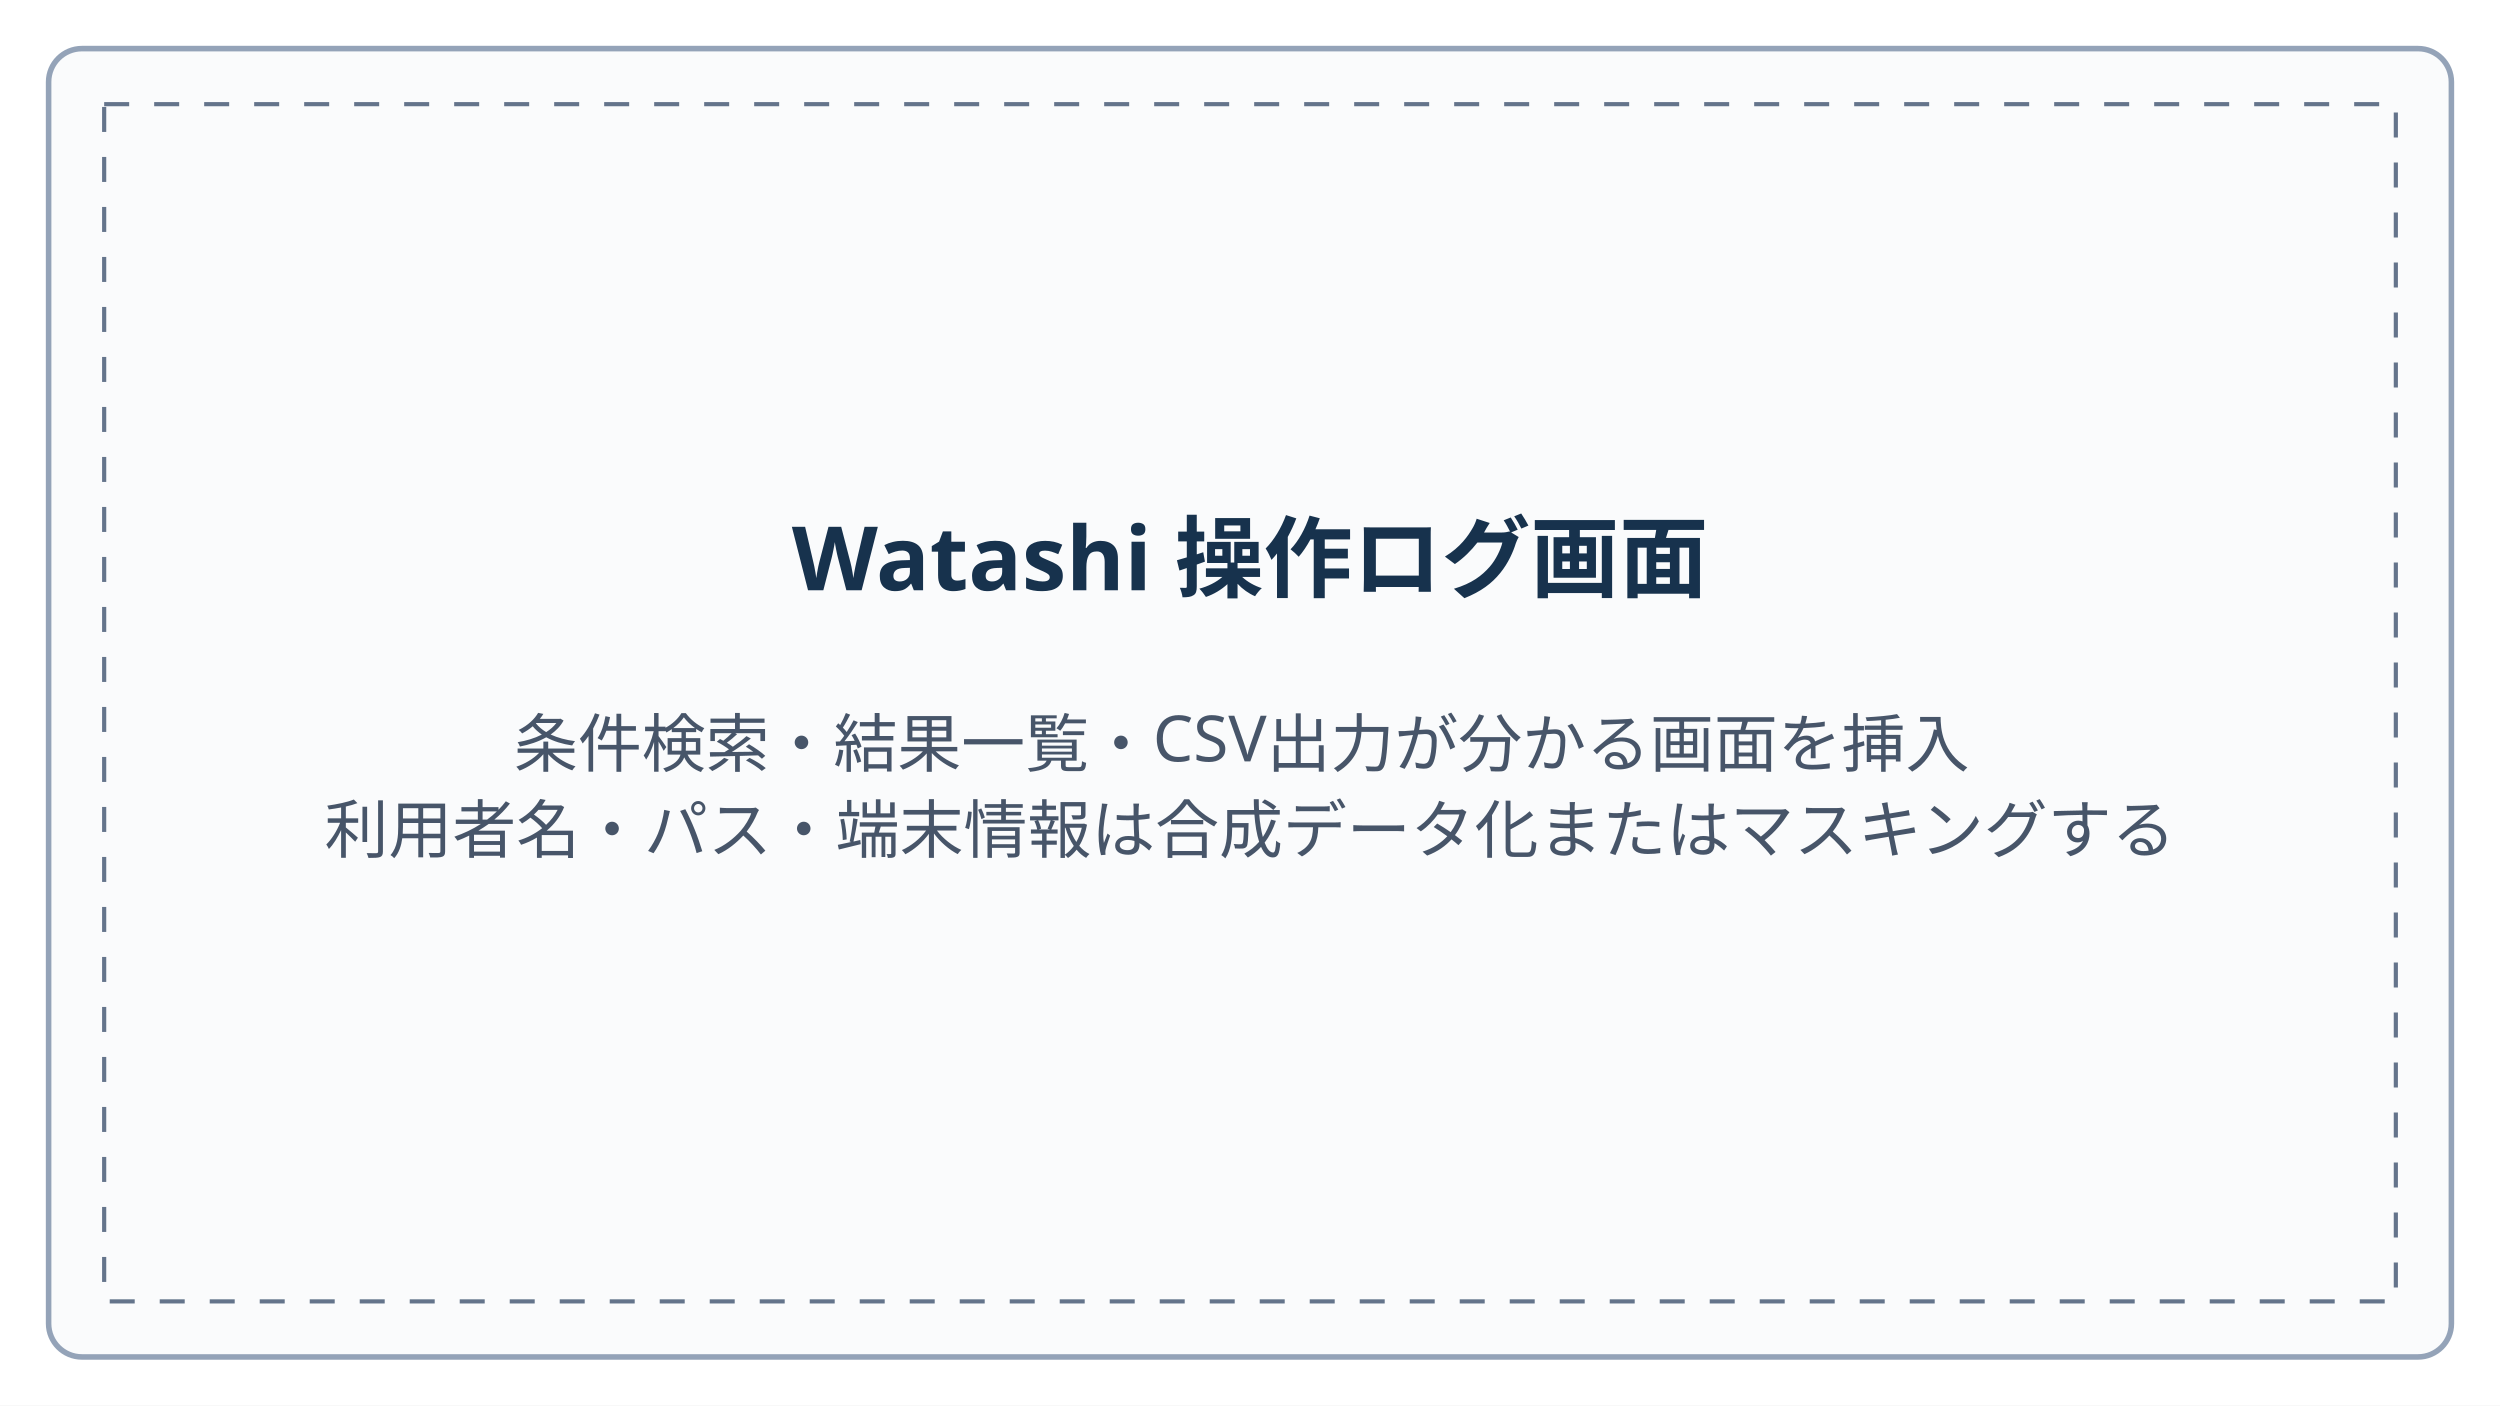
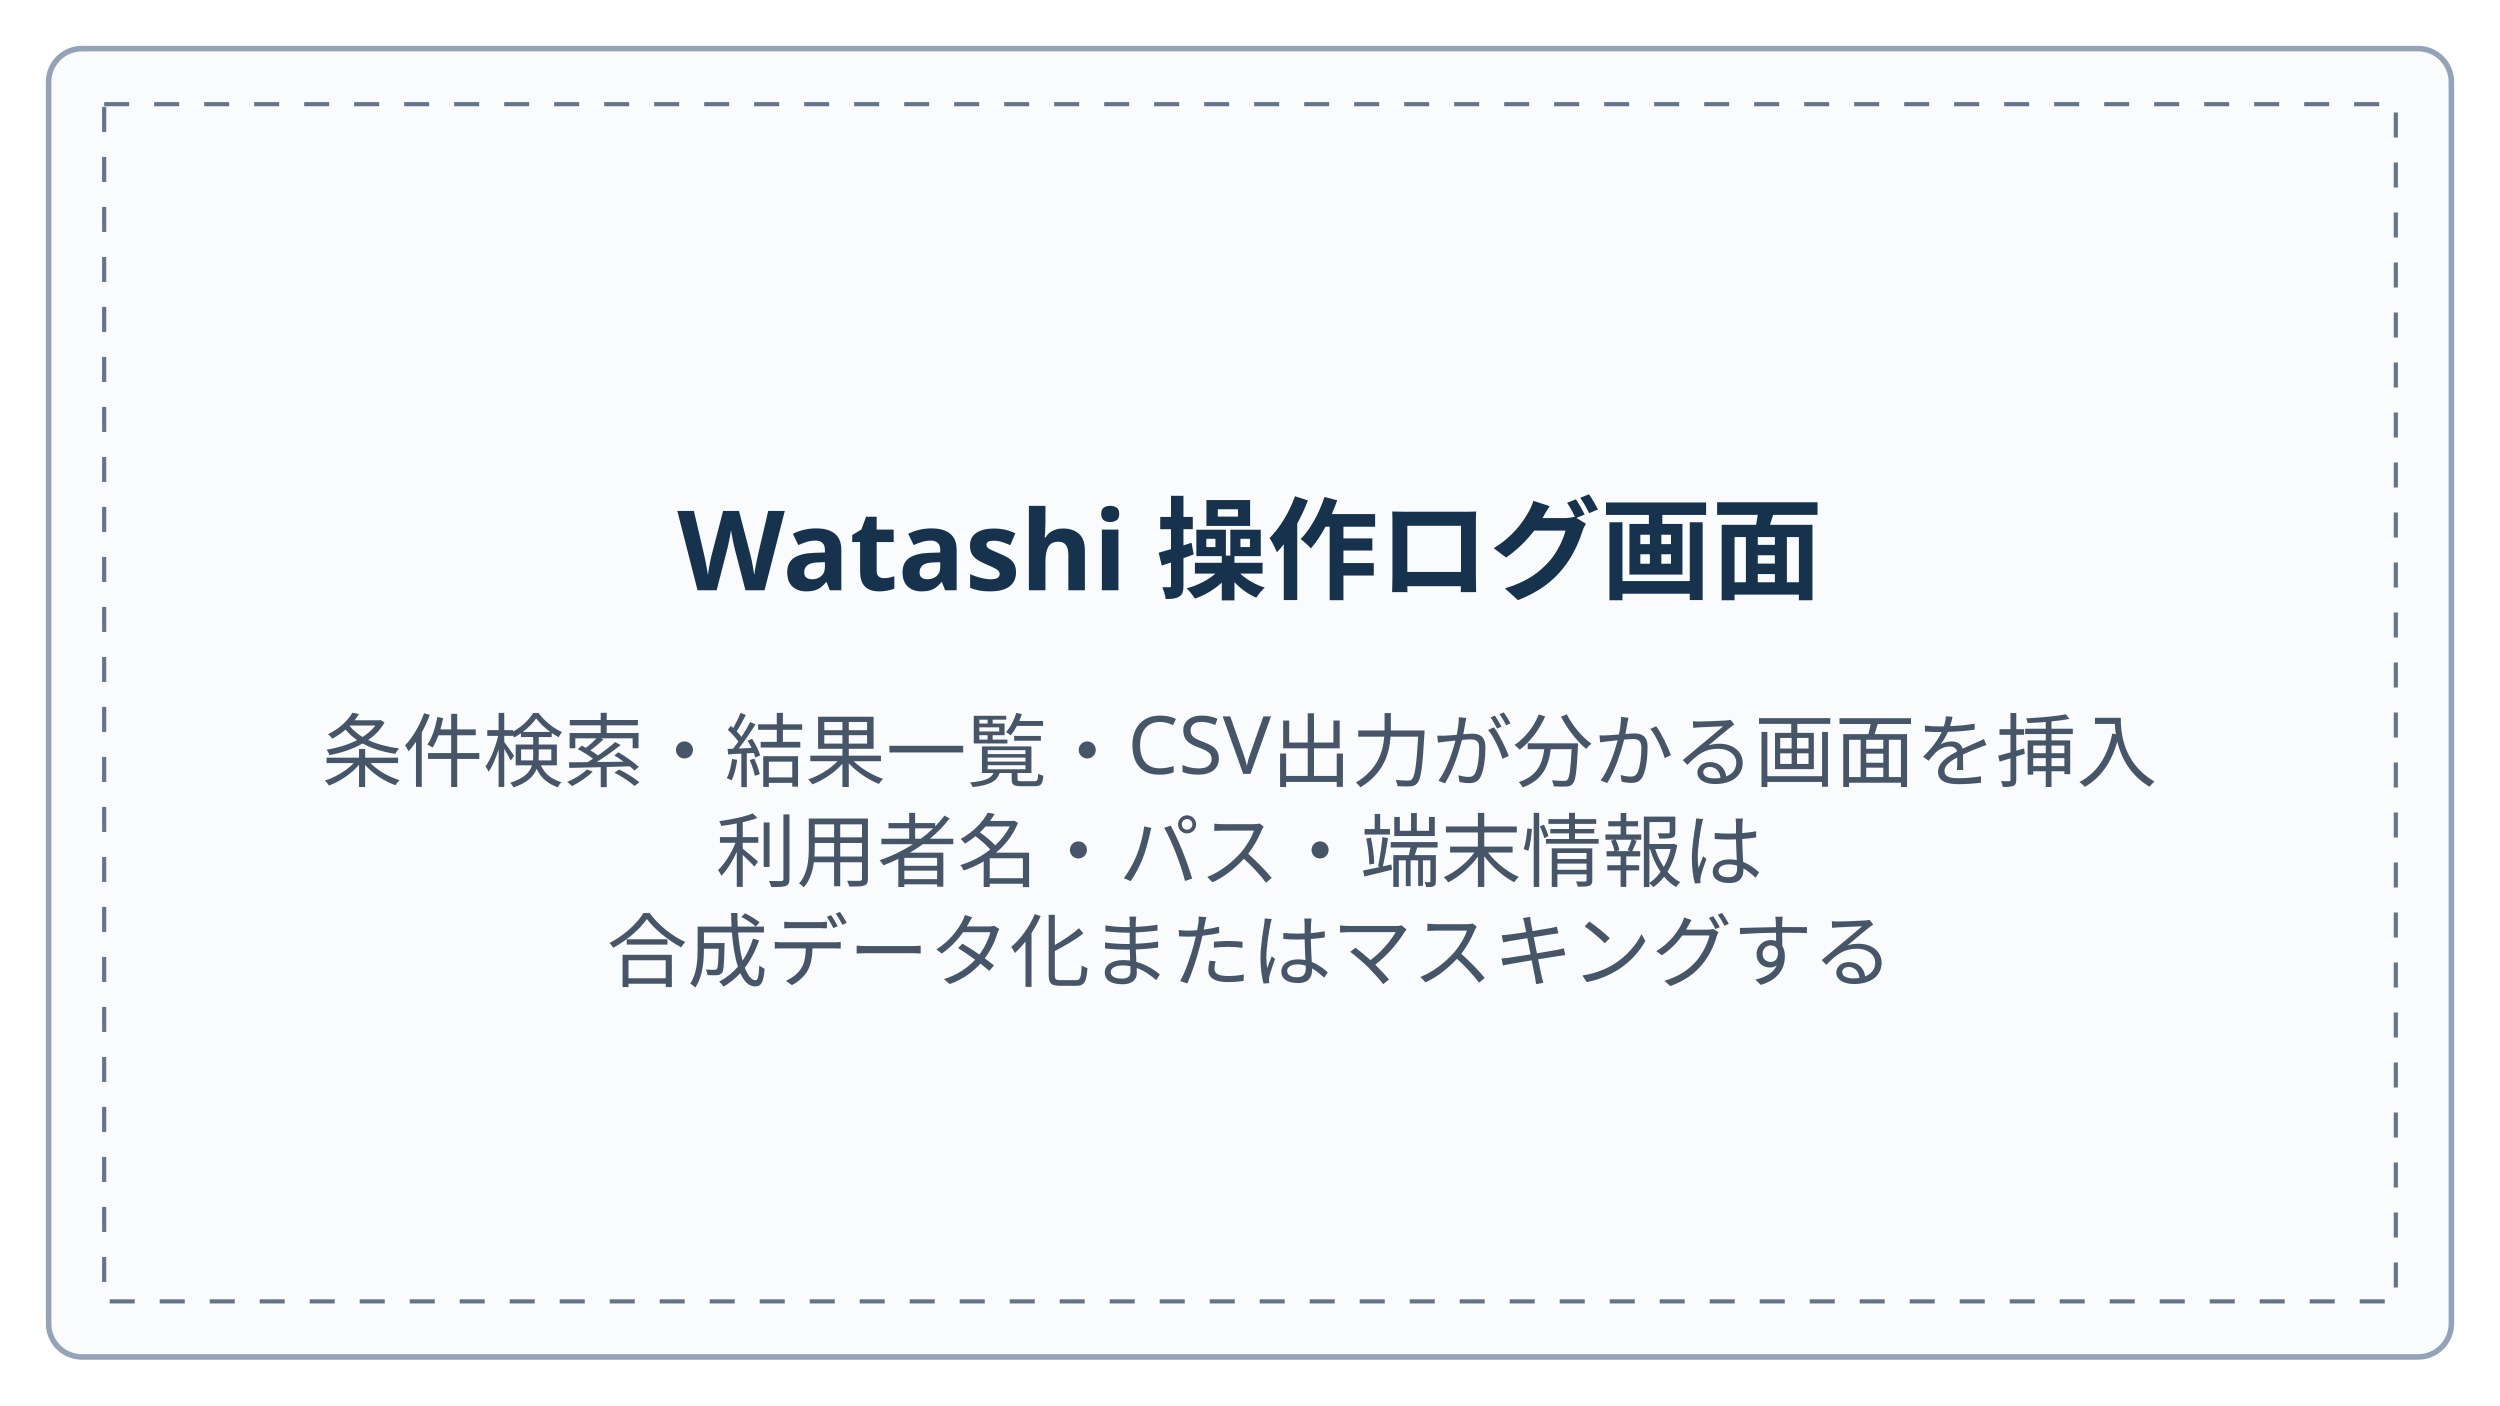
<svg xmlns="http://www.w3.org/2000/svg" width="1800" height="1012" viewBox="0 0 1800 1012" role="img" aria-label="Watashiの操作ログ検索・結果確認・CSV出力画面のスクリーンショットを後から挿入するためのプレースホルダー">
  <rect width="1800" height="1012" fill="#FFFFFF" />
  <rect x="35" y="35" width="1730" height="942" rx="24" fill="#FAFBFC" stroke="#94A3B8" stroke-width="4" />
  <rect x="75" y="75" width="1650" height="862" fill="none" stroke="#64748B" stroke-width="3" stroke-dasharray="18 18" />
-   <text x="900" y="425" text-anchor="middle" font-family="Yu Gothic, sans-serif" font-size="64" font-weight="700" fill="#17324D">Watashi 操作ログ画面</text>
-   <text x="900" y="490" text-anchor="middle" font-family="Yu Gothic, sans-serif" font-size="46" fill="#475569">
-     <tspan x="900" dy="62">条件検索・結果一覧・CSV出力が分かる画面を挿入</tspan>
-     <tspan x="900" dy="62">利用者名・パス・端末情報は合成データ化またはマスキングする</tspan>
+   <text x="900" y="425" text-anchor="middle" font-family="Yu Gothic, sans-serif" font-size="80" font-weight="700" fill="#17324D">Watashi 操作ログ画面</text>
+   <text x="900" y="490" text-anchor="middle" font-family="Yu Gothic, sans-serif" font-size="58" fill="#475569">
+     <tspan x="900" dy="72">条件検索・結果一覧・CSV出力が分かる画面を挿入</tspan>
+     <tspan x="900" dy="72">利用者名・パス・端末情報は</tspan>
+     <tspan x="900" dy="72">合成データ化またはマスキングする</tspan>
  </text>
</svg>
